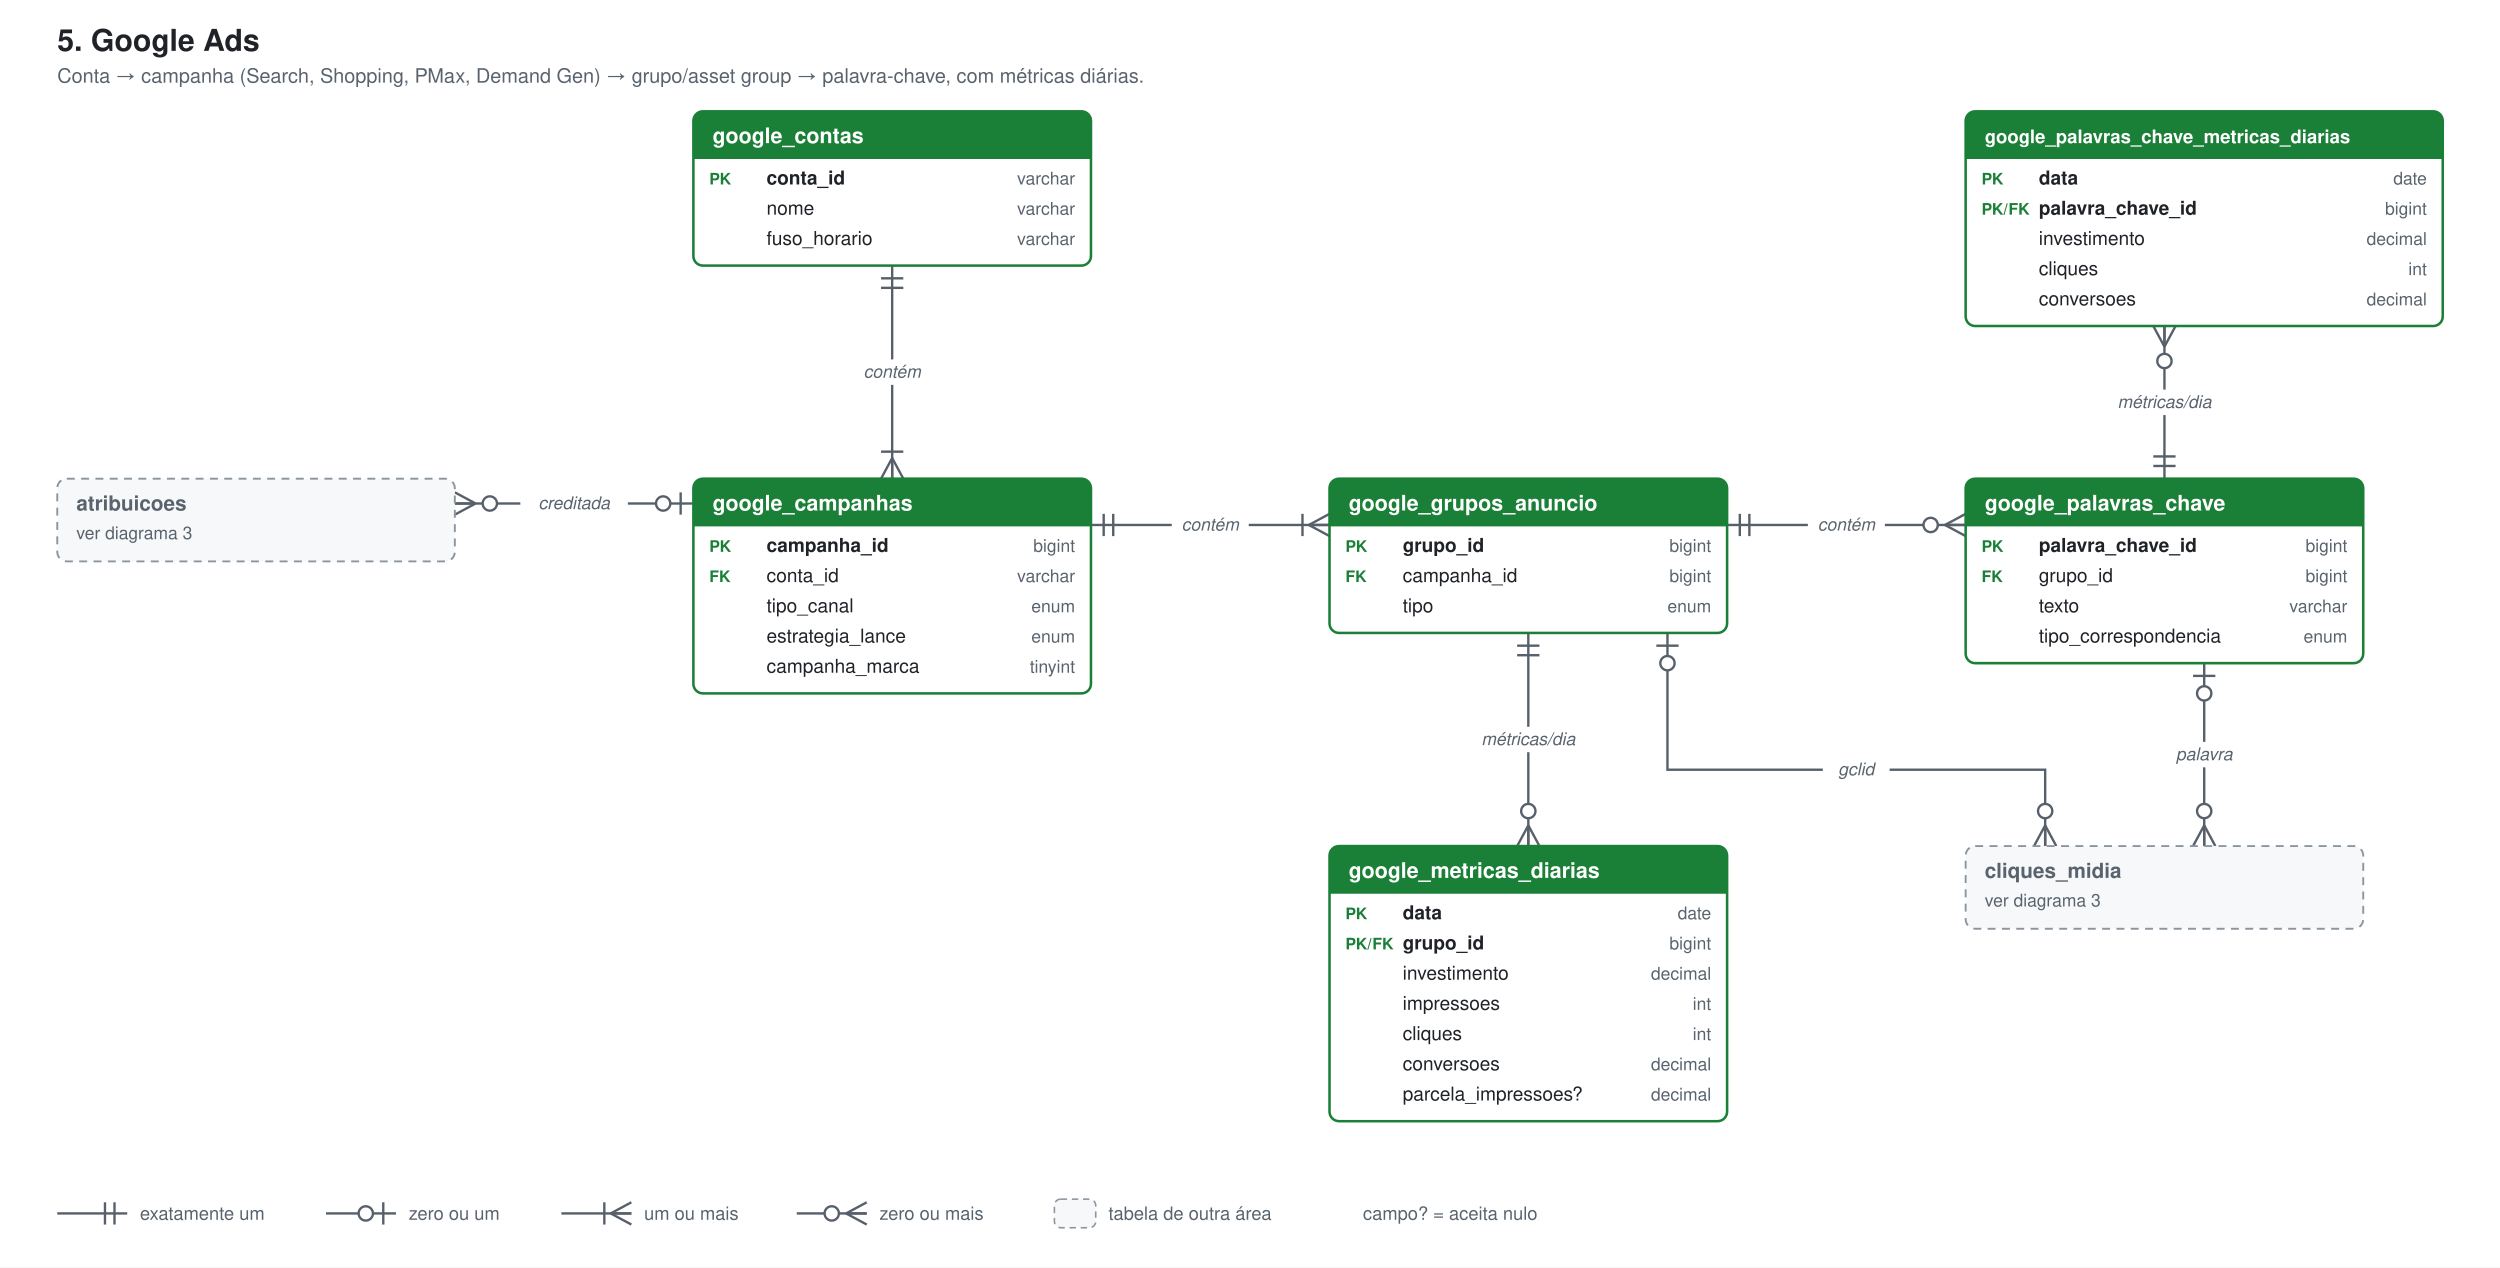
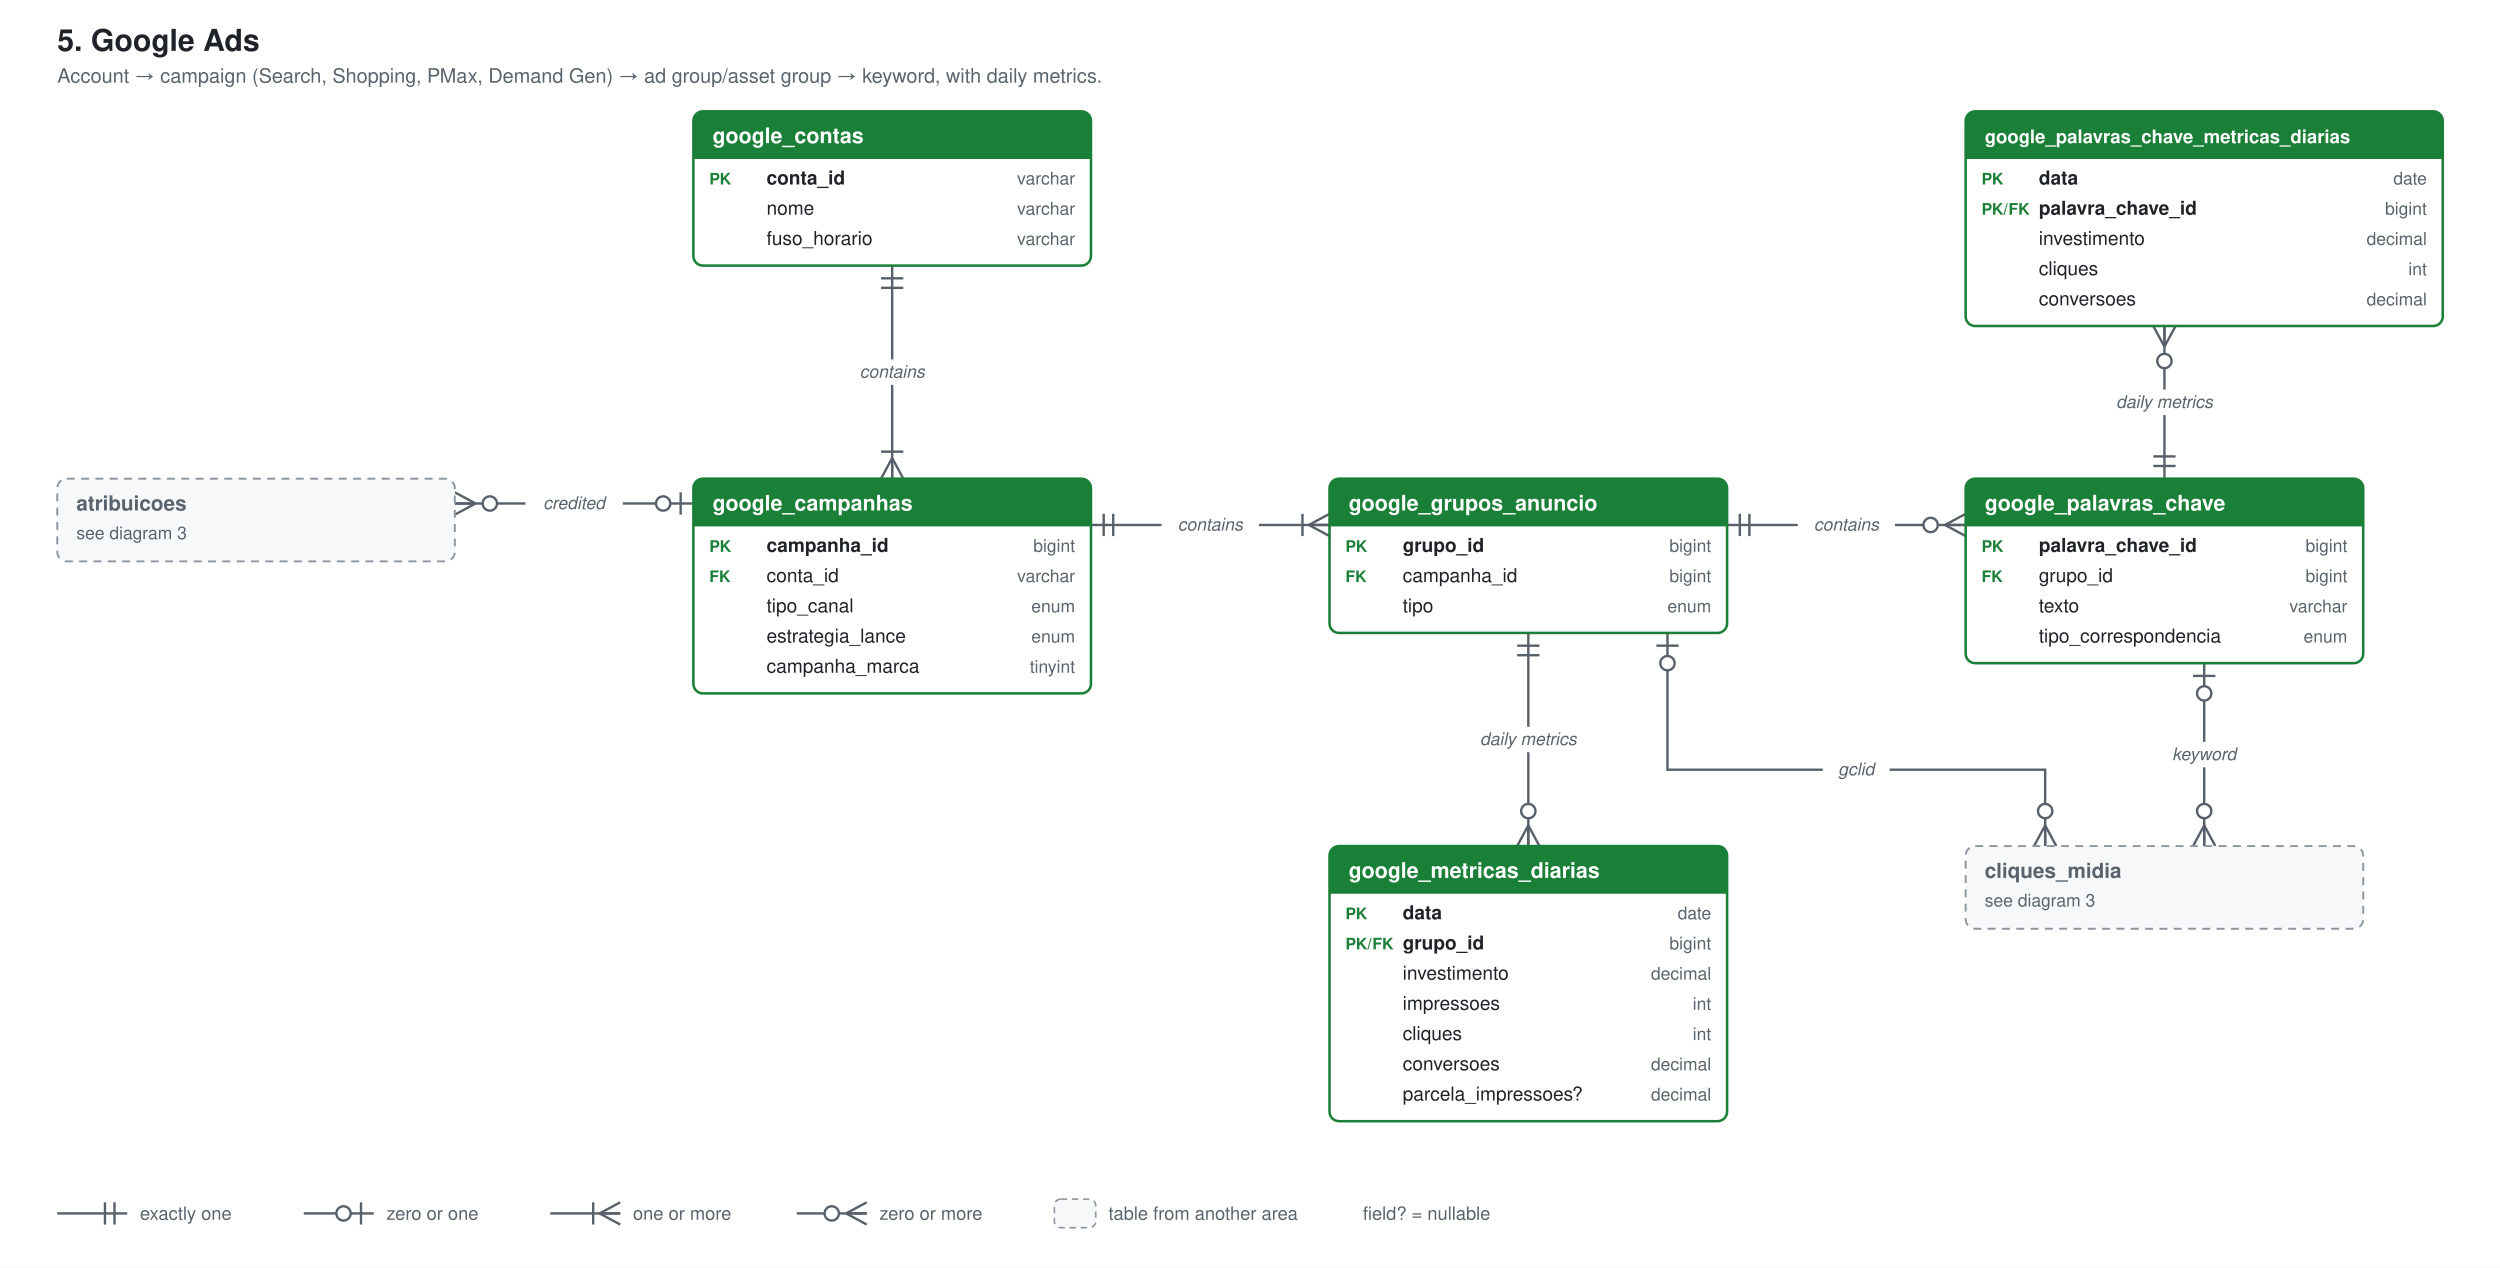
<svg xmlns="http://www.w3.org/2000/svg" width="1572" height="797" viewBox="0 0 1572 797" font-family="Helvetica, Arial, sans-serif" role="img" aria-label="5. Google Ads">
  <rect width="100%" height="100%" fill="#FFFFFF" />
  <text x="36" y="32" font-size="19" font-weight="700" fill="#1F2328">5. Google Ads</text>
-   <text x="36" y="52" font-size="12.5" fill="#59636E">Conta → campanha (Search, Shopping, PMax, Demand Gen) → grupo/asset group → palavra-chave, com métricas diárias.</text>
+   <text x="36" y="52" font-size="12.5" fill="#59636E">Account → campaign (Search, Shopping, PMax, Demand Gen) → ad group/asset group → keyword, with daily metrics.</text>
  <polyline points="561.0,167.0 561.0,301.0" fill="none" stroke="#57606A" stroke-width="1.5" />
  <g stroke="#57606A" stroke-width="1.5" fill="none">
    <line x1="568.0" y1="175.0" x2="554.0" y2="175.0" />
    <line x1="568.0" y1="181.0" x2="554.0" y2="181.0" />
    <line x1="554.0" y1="301.0" x2="561.0" y2="288.0" />
    <line x1="561.0" y1="301.0" x2="561.0" y2="288.0" />
    <line x1="568.0" y1="301.0" x2="561.0" y2="288.0" />
    <line x1="554.0" y1="284.0" x2="568.0" y2="284.0" />
  </g>
-   <rect x="536.8" y="226.0" width="48.4" height="16.0" rx="3" fill="#FFFFFF" />
-   <text x="561.0" y="237.5" font-size="11" font-style="italic" fill="#59636E" text-anchor="middle">contém</text>
+   <rect x="530.4" y="226.0" width="61.2" height="16.0" rx="3" fill="#FFFFFF" />
+   <text x="561.0" y="237.5" font-size="11" font-style="italic" fill="#59636E" text-anchor="middle">contains</text>
  <polyline points="686.0,330.1 836.0,330.1" fill="none" stroke="#57606A" stroke-width="1.5" />
  <g stroke="#57606A" stroke-width="1.5" fill="none">
    <line x1="694.0" y1="323.1" x2="694.0" y2="337.1" />
    <line x1="700.0" y1="323.1" x2="700.0" y2="337.1" />
    <line x1="836.0" y1="337.1" x2="823.0" y2="330.1" />
    <line x1="836.0" y1="330.1" x2="823.0" y2="330.1" />
    <line x1="836.0" y1="323.1" x2="823.0" y2="330.1" />
    <line x1="819.0" y1="337.1" x2="819.0" y2="323.1" />
  </g>
-   <rect x="736.8" y="322.1" width="48.4" height="16.0" rx="3" fill="#FFFFFF" />
-   <text x="761.0" y="333.6" font-size="11" font-style="italic" fill="#59636E" text-anchor="middle">contém</text>
+   <rect x="730.4" y="322.1" width="61.2" height="16.0" rx="3" fill="#FFFFFF" />
+   <text x="761.0" y="333.6" font-size="11" font-style="italic" fill="#59636E" text-anchor="middle">contains</text>
  <polyline points="1086.0,330.1 1236.0,330.1" fill="none" stroke="#57606A" stroke-width="1.5" />
  <g stroke="#57606A" stroke-width="1.5" fill="none">
    <line x1="1094.0" y1="323.1" x2="1094.0" y2="337.1" />
    <line x1="1100.0" y1="323.1" x2="1100.0" y2="337.1" />
    <line x1="1236.0" y1="337.1" x2="1223.0" y2="330.1" />
    <line x1="1236.0" y1="330.1" x2="1223.0" y2="330.1" />
    <line x1="1236.0" y1="323.1" x2="1223.0" y2="330.1" />
    <circle cx="1214.0" cy="330.1" r="4.5" fill="#FFFFFF" />
  </g>
-   <rect x="1136.8" y="322.1" width="48.4" height="16.0" rx="3" fill="#FFFFFF" />
-   <text x="1161.0" y="333.6" font-size="11" font-style="italic" fill="#59636E" text-anchor="middle">contém</text>
+   <rect x="1130.4" y="322.1" width="61.2" height="16.0" rx="3" fill="#FFFFFF" />
+   <text x="1161.0" y="333.6" font-size="11" font-style="italic" fill="#59636E" text-anchor="middle">contains</text>
  <polyline points="436.0,316.6 286.0,316.6" fill="none" stroke="#57606A" stroke-width="1.5" />
  <g stroke="#57606A" stroke-width="1.5" fill="none">
    <line x1="428.0" y1="323.6" x2="428.0" y2="309.6" />
    <circle cx="417.0" cy="316.6" r="4.5" fill="#FFFFFF" />
    <line x1="286.0" y1="309.6" x2="299.0" y2="316.6" />
    <line x1="286.0" y1="316.6" x2="299.0" y2="316.6" />
    <line x1="286.0" y1="323.6" x2="299.0" y2="316.6" />
    <circle cx="308.0" cy="316.6" r="4.5" fill="#FFFFFF" />
  </g>
-   <rect x="327.2" y="308.6" width="67.6" height="16.0" rx="3" fill="#FFFFFF" />
-   <text x="361.0" y="320.1" font-size="11" font-style="italic" fill="#59636E" text-anchor="middle">creditada</text>
+   <rect x="330.4" y="308.6" width="61.2" height="16.0" rx="3" fill="#FFFFFF" />
+   <text x="361.0" y="320.1" font-size="11" font-style="italic" fill="#59636E" text-anchor="middle">credited</text>
  <polyline points="1361.0,301.0 1361.0,205.0" fill="none" stroke="#57606A" stroke-width="1.5" />
  <g stroke="#57606A" stroke-width="1.5" fill="none">
    <line x1="1354.0" y1="293.0" x2="1368.0" y2="293.0" />
    <line x1="1354.0" y1="287.0" x2="1368.0" y2="287.0" />
    <line x1="1368.0" y1="205.0" x2="1361.0" y2="218.0" />
    <line x1="1361.0" y1="205.0" x2="1361.0" y2="218.0" />
    <line x1="1354.0" y1="205.0" x2="1361.0" y2="218.0" />
    <circle cx="1361.0" cy="227.0" r="4.5" fill="#FFFFFF" />
  </g>
-   <rect x="1317.6" y="245.0" width="86.8" height="16.0" rx="3" fill="#FFFFFF" />
-   <text x="1361.0" y="256.5" font-size="11" font-style="italic" fill="#59636E" text-anchor="middle">métricas/dia</text>
+   <rect x="1314.4" y="245.0" width="93.2" height="16.0" rx="3" fill="#FFFFFF" />
+   <text x="1361.0" y="256.5" font-size="11" font-style="italic" fill="#59636E" text-anchor="middle">daily metrics</text>
  <polyline points="961.0,398.0 961.0,532.0" fill="none" stroke="#57606A" stroke-width="1.5" />
  <g stroke="#57606A" stroke-width="1.5" fill="none">
    <line x1="968.0" y1="406.0" x2="954.0" y2="406.0" />
    <line x1="968.0" y1="412.0" x2="954.0" y2="412.0" />
    <line x1="954.0" y1="532.0" x2="961.0" y2="519.0" />
    <line x1="961.0" y1="532.0" x2="961.0" y2="519.0" />
    <line x1="968.0" y1="532.0" x2="961.0" y2="519.0" />
    <circle cx="961.0" cy="510.0" r="4.5" fill="#FFFFFF" />
  </g>
-   <rect x="917.6" y="457.0" width="86.8" height="16.0" rx="3" fill="#FFFFFF" />
-   <text x="961.0" y="468.5" font-size="11" font-style="italic" fill="#59636E" text-anchor="middle">métricas/dia</text>
+   <rect x="914.4" y="457.0" width="93.2" height="16.0" rx="3" fill="#FFFFFF" />
+   <text x="961.0" y="468.5" font-size="11" font-style="italic" fill="#59636E" text-anchor="middle">daily metrics</text>
  <polyline points="1386.0,417.0 1386.0,532.0" fill="none" stroke="#57606A" stroke-width="1.5" />
  <g stroke="#57606A" stroke-width="1.5" fill="none">
    <line x1="1393.0" y1="425.0" x2="1379.0" y2="425.0" />
    <circle cx="1386.0" cy="436.0" r="4.5" fill="#FFFFFF" />
    <line x1="1379.0" y1="532.0" x2="1386.0" y2="519.0" />
    <line x1="1386.0" y1="532.0" x2="1386.0" y2="519.0" />
    <line x1="1393.0" y1="532.0" x2="1386.0" y2="519.0" />
    <circle cx="1386.0" cy="510.0" r="4.5" fill="#FFFFFF" />
  </g>
  <rect x="1358.6" y="466.5" width="54.8" height="16.0" rx="3" fill="#FFFFFF" />
-   <text x="1386.0" y="478.0" font-size="11" font-style="italic" fill="#59636E" text-anchor="middle">palavra</text>
+   <text x="1386.0" y="478.0" font-size="11" font-style="italic" fill="#59636E" text-anchor="middle">keyword</text>
  <polyline points="1048.5,398.0 1048.5,484.0 1286.0,484.0 1286.0,532.0" fill="none" stroke="#57606A" stroke-width="1.5" />
  <g stroke="#57606A" stroke-width="1.5" fill="none">
    <line x1="1055.5" y1="406.0" x2="1041.5" y2="406.0" />
    <circle cx="1048.5" cy="417.0" r="4.5" fill="#FFFFFF" />
    <line x1="1279.0" y1="532.0" x2="1286.0" y2="519.0" />
    <line x1="1286.0" y1="532.0" x2="1286.0" y2="519.0" />
    <line x1="1293.0" y1="532.0" x2="1286.0" y2="519.0" />
    <circle cx="1286.0" cy="510.0" r="4.5" fill="#FFFFFF" />
  </g>
  <rect x="1146.2" y="476.0" width="42.0" height="16.0" rx="3" fill="#FFFFFF" />
  <text x="1167.2" y="487.5" font-size="11" font-style="italic" fill="#59636E" text-anchor="middle">gclid</text>
  <rect x="436" y="70" width="250" height="97" rx="6" fill="#FFFFFF" stroke="#1A7F37" stroke-width="1.6" />
  <path d="M436 100 v-24 a6 6 0 0 1 6 -6 h238 a6 6 0 0 1 6 6 v24 z" fill="#1A7F37" />
  <text x="448" y="90" font-size="13.5" font-weight="700" fill="#FFFFFF">google_contas</text>
  <text x="446" y="116" font-size="10" font-weight="700" fill="#1A7F37">PK</text>
  <text x="482" y="116" font-size="12" font-weight="700" fill="#1F2328">conta_id</text>
  <text x="676" y="116" font-size="11" fill="#59636E" text-anchor="end">varchar</text>
  <text x="482" y="135" font-size="12" fill="#1F2328">nome</text>
  <text x="676" y="135" font-size="11" fill="#59636E" text-anchor="end">varchar</text>
  <text x="482" y="154" font-size="12" fill="#1F2328">fuso_horario</text>
  <text x="676" y="154" font-size="11" fill="#59636E" text-anchor="end">varchar</text>
  <rect x="1236" y="70" width="300" height="135" rx="6" fill="#FFFFFF" stroke="#1A7F37" stroke-width="1.6" />
  <path d="M1236 100 v-24 a6 6 0 0 1 6 -6 h288 a6 6 0 0 1 6 6 v24 z" fill="#1A7F37" />
  <text x="1248" y="90" font-size="11.7" font-weight="700" fill="#FFFFFF">google_palavras_chave_metricas_diarias</text>
  <text x="1246" y="116" font-size="10" font-weight="700" fill="#1A7F37">PK</text>
  <text x="1282" y="116" font-size="12" font-weight="700" fill="#1F2328">data</text>
  <text x="1526" y="116" font-size="11" fill="#59636E" text-anchor="end">date</text>
  <text x="1246" y="135" font-size="10" font-weight="700" fill="#1A7F37">PK/FK</text>
  <text x="1282" y="135" font-size="12" font-weight="700" fill="#1F2328">palavra_chave_id</text>
  <text x="1526" y="135" font-size="11" fill="#59636E" text-anchor="end">bigint</text>
  <text x="1282" y="154" font-size="12" fill="#1F2328">investimento</text>
  <text x="1526" y="154" font-size="11" fill="#59636E" text-anchor="end">decimal</text>
  <text x="1282" y="173" font-size="12" fill="#1F2328">cliques</text>
  <text x="1526" y="173" font-size="11" fill="#59636E" text-anchor="end">int</text>
  <text x="1282" y="192" font-size="12" fill="#1F2328">conversoes</text>
  <text x="1526" y="192" font-size="11" fill="#59636E" text-anchor="end">decimal</text>
  <rect x="36" y="301" width="250" height="52" rx="6" fill="#F6F8FA" stroke="#8C959F" stroke-width="1.2" stroke-dasharray="5 4" />
  <text x="48" y="321" font-size="13" font-weight="700" fill="#59636E">atribuicoes</text>
-   <text x="48" y="339" font-size="11" fill="#59636E">ver diagrama 3</text>
+   <text x="48" y="339" font-size="11" fill="#59636E">see diagram 3</text>
  <rect x="436" y="301" width="250" height="135" rx="6" fill="#FFFFFF" stroke="#1A7F37" stroke-width="1.6" />
  <path d="M436 331 v-24 a6 6 0 0 1 6 -6 h238 a6 6 0 0 1 6 6 v24 z" fill="#1A7F37" />
  <text x="448" y="321" font-size="13.5" font-weight="700" fill="#FFFFFF">google_campanhas</text>
  <text x="446" y="347" font-size="10" font-weight="700" fill="#1A7F37">PK</text>
  <text x="482" y="347" font-size="12" font-weight="700" fill="#1F2328">campanha_id</text>
  <text x="676" y="347" font-size="11" fill="#59636E" text-anchor="end">bigint</text>
  <text x="446" y="366" font-size="10" font-weight="700" fill="#1A7F37">FK</text>
  <text x="482" y="366" font-size="12" fill="#1F2328">conta_id</text>
  <text x="676" y="366" font-size="11" fill="#59636E" text-anchor="end">varchar</text>
  <text x="482" y="385" font-size="12" fill="#1F2328">tipo_canal</text>
  <text x="676" y="385" font-size="11" fill="#59636E" text-anchor="end">enum</text>
  <text x="482" y="404" font-size="12" fill="#1F2328">estrategia_lance</text>
  <text x="676" y="404" font-size="11" fill="#59636E" text-anchor="end">enum</text>
  <text x="482" y="423" font-size="12" fill="#1F2328">campanha_marca</text>
  <text x="676" y="423" font-size="11" fill="#59636E" text-anchor="end">tinyint</text>
  <rect x="836" y="301" width="250" height="97" rx="6" fill="#FFFFFF" stroke="#1A7F37" stroke-width="1.6" />
  <path d="M836 331 v-24 a6 6 0 0 1 6 -6 h238 a6 6 0 0 1 6 6 v24 z" fill="#1A7F37" />
  <text x="848" y="321" font-size="13.5" font-weight="700" fill="#FFFFFF">google_grupos_anuncio</text>
  <text x="846" y="347" font-size="10" font-weight="700" fill="#1A7F37">PK</text>
  <text x="882" y="347" font-size="12" font-weight="700" fill="#1F2328">grupo_id</text>
  <text x="1076" y="347" font-size="11" fill="#59636E" text-anchor="end">bigint</text>
  <text x="846" y="366" font-size="10" font-weight="700" fill="#1A7F37">FK</text>
  <text x="882" y="366" font-size="12" fill="#1F2328">campanha_id</text>
  <text x="1076" y="366" font-size="11" fill="#59636E" text-anchor="end">bigint</text>
  <text x="882" y="385" font-size="12" fill="#1F2328">tipo</text>
  <text x="1076" y="385" font-size="11" fill="#59636E" text-anchor="end">enum</text>
  <rect x="1236" y="301" width="250" height="116" rx="6" fill="#FFFFFF" stroke="#1A7F37" stroke-width="1.6" />
  <path d="M1236 331 v-24 a6 6 0 0 1 6 -6 h238 a6 6 0 0 1 6 6 v24 z" fill="#1A7F37" />
  <text x="1248" y="321" font-size="13.5" font-weight="700" fill="#FFFFFF">google_palavras_chave</text>
  <text x="1246" y="347" font-size="10" font-weight="700" fill="#1A7F37">PK</text>
  <text x="1282" y="347" font-size="12" font-weight="700" fill="#1F2328">palavra_chave_id</text>
  <text x="1476" y="347" font-size="11" fill="#59636E" text-anchor="end">bigint</text>
  <text x="1246" y="366" font-size="10" font-weight="700" fill="#1A7F37">FK</text>
  <text x="1282" y="366" font-size="12" fill="#1F2328">grupo_id</text>
  <text x="1476" y="366" font-size="11" fill="#59636E" text-anchor="end">bigint</text>
  <text x="1282" y="385" font-size="12" fill="#1F2328">texto</text>
  <text x="1476" y="385" font-size="11" fill="#59636E" text-anchor="end">varchar</text>
  <text x="1282" y="404" font-size="12" fill="#1F2328">tipo_correspondencia</text>
  <text x="1476" y="404" font-size="11" fill="#59636E" text-anchor="end">enum</text>
  <rect x="836" y="532" width="250" height="173" rx="6" fill="#FFFFFF" stroke="#1A7F37" stroke-width="1.6" />
  <path d="M836 562 v-24 a6 6 0 0 1 6 -6 h238 a6 6 0 0 1 6 6 v24 z" fill="#1A7F37" />
  <text x="848" y="552" font-size="13.5" font-weight="700" fill="#FFFFFF">google_metricas_diarias</text>
  <text x="846" y="578" font-size="10" font-weight="700" fill="#1A7F37">PK</text>
  <text x="882" y="578" font-size="12" font-weight="700" fill="#1F2328">data</text>
  <text x="1076" y="578" font-size="11" fill="#59636E" text-anchor="end">date</text>
  <text x="846" y="597" font-size="10" font-weight="700" fill="#1A7F37">PK/FK</text>
  <text x="882" y="597" font-size="12" font-weight="700" fill="#1F2328">grupo_id</text>
  <text x="1076" y="597" font-size="11" fill="#59636E" text-anchor="end">bigint</text>
  <text x="882" y="616" font-size="12" fill="#1F2328">investimento</text>
  <text x="1076" y="616" font-size="11" fill="#59636E" text-anchor="end">decimal</text>
  <text x="882" y="635" font-size="12" fill="#1F2328">impressoes</text>
  <text x="1076" y="635" font-size="11" fill="#59636E" text-anchor="end">int</text>
  <text x="882" y="654" font-size="12" fill="#1F2328">cliques</text>
  <text x="1076" y="654" font-size="11" fill="#59636E" text-anchor="end">int</text>
  <text x="882" y="673" font-size="12" fill="#1F2328">conversoes</text>
  <text x="1076" y="673" font-size="11" fill="#59636E" text-anchor="end">decimal</text>
  <text x="882" y="692" font-size="12" fill="#1F2328">parcela_impressoes?</text>
  <text x="1076" y="692" font-size="11" fill="#59636E" text-anchor="end">decimal</text>
  <rect x="1236" y="532" width="250" height="52" rx="6" fill="#F6F8FA" stroke="#8C959F" stroke-width="1.2" stroke-dasharray="5 4" />
  <text x="1248" y="552" font-size="13" font-weight="700" fill="#59636E">cliques_midia</text>
-   <text x="1248" y="570" font-size="11" fill="#59636E">ver diagrama 3</text>
+   <text x="1248" y="570" font-size="11" fill="#59636E">see diagram 3</text>
  <g font-size="11.5" fill="#59636E">
    <line x1="36" y1="763" x2="80" y2="763" stroke="#57606A" stroke-width="1.5" />
    <g stroke="#57606A" stroke-width="1.5" fill="none">
      <line x1="72.0" y1="770.0" x2="72.0" y2="756.0" />
      <line x1="66.0" y1="770.0" x2="66.0" y2="756.0" />
    </g>
-     <text x="88" y="767">exatamente um</text>
-     <line x1="205" y1="763" x2="249" y2="763" stroke="#57606A" stroke-width="1.5" />
-     <g stroke="#57606A" stroke-width="1.5" fill="none">
-       <line x1="241.0" y1="770.0" x2="241.0" y2="756.0" />
-       <circle cx="230.0" cy="763.0" r="4.5" fill="#FFFFFF" />
-     </g>
-     <text x="257" y="767">zero ou um</text>
-     <line x1="353" y1="763" x2="397" y2="763" stroke="#57606A" stroke-width="1.5" />
-     <g stroke="#57606A" stroke-width="1.5" fill="none">
-       <line x1="397.0" y1="770.0" x2="384.0" y2="763.0" />
-       <line x1="397.0" y1="763.0" x2="384.0" y2="763.0" />
-       <line x1="397.0" y1="756.0" x2="384.0" y2="763.0" />
-       <line x1="380.0" y1="770.0" x2="380.0" y2="756.0" />
-     </g>
-     <text x="405" y="767">um ou mais</text>
+     <text x="88" y="767">exactly one</text>
+     <line x1="191" y1="763" x2="235" y2="763" stroke="#57606A" stroke-width="1.5" />
+     <g stroke="#57606A" stroke-width="1.5" fill="none">
+       <line x1="227.0" y1="770.0" x2="227.0" y2="756.0" />
+       <circle cx="216.0" cy="763.0" r="4.5" fill="#FFFFFF" />
+     </g>
+     <text x="243" y="767">zero or one</text>
+     <line x1="346" y1="763" x2="390" y2="763" stroke="#57606A" stroke-width="1.5" />
+     <g stroke="#57606A" stroke-width="1.5" fill="none">
+       <line x1="390.0" y1="770.0" x2="377.0" y2="763.0" />
+       <line x1="390.0" y1="763.0" x2="377.0" y2="763.0" />
+       <line x1="390.0" y1="756.0" x2="377.0" y2="763.0" />
+       <line x1="373.0" y1="770.0" x2="373.0" y2="756.0" />
+     </g>
+     <text x="398" y="767">one or more</text>
    <line x1="501" y1="763" x2="545" y2="763" stroke="#57606A" stroke-width="1.5" />
    <g stroke="#57606A" stroke-width="1.5" fill="none">
      <line x1="545.0" y1="770.0" x2="532.0" y2="763.0" />
      <line x1="545.0" y1="763.0" x2="532.0" y2="763.0" />
      <line x1="545.0" y1="756.0" x2="532.0" y2="763.0" />
      <circle cx="523.0" cy="763.0" r="4.5" fill="#FFFFFF" />
    </g>
-     <text x="553" y="767">zero ou mais</text>
+     <text x="553" y="767">zero or more</text>
    <rect x="663" y="754" width="26" height="18" rx="4" fill="#F6F8FA" stroke="#8C959F" stroke-dasharray="4 3" />
-     <text x="697" y="767">tabela de outra área</text>
-     <text x="857" y="767">campo? = aceita nulo</text>
+     <text x="697" y="767">table from another area</text>
+     <text x="857" y="767">field? = nullable</text>
  </g>
</svg>
